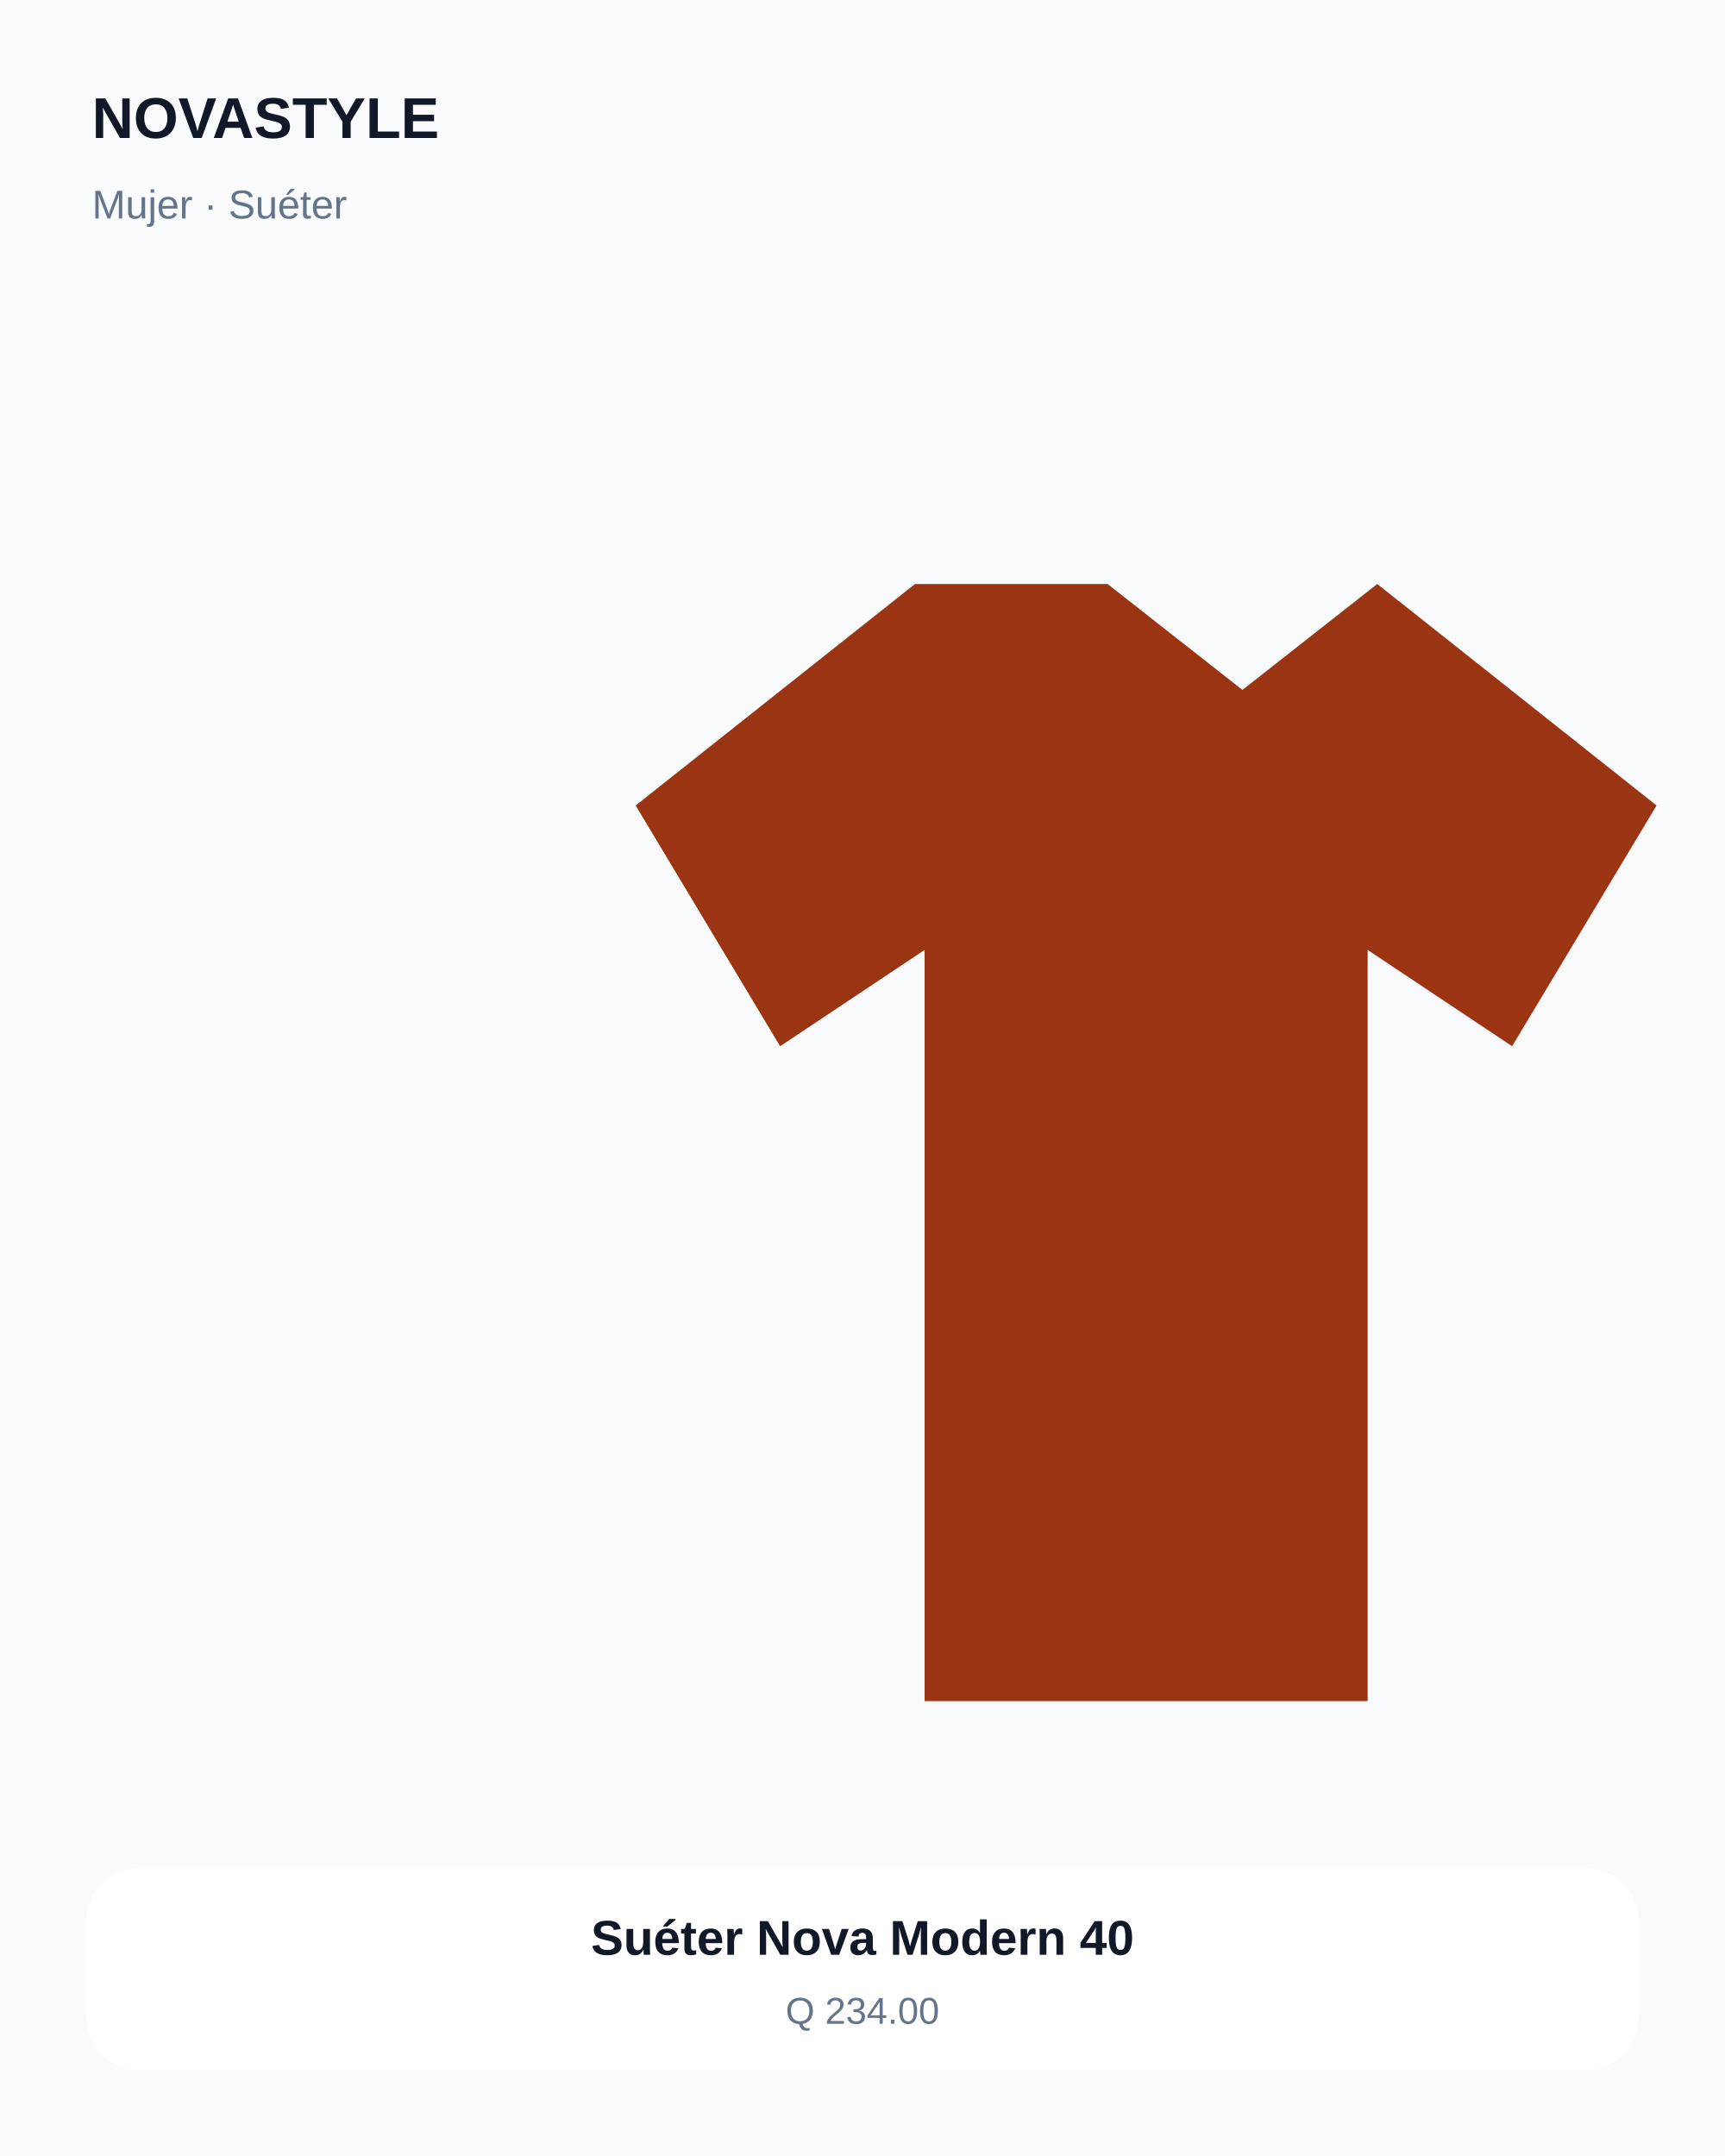
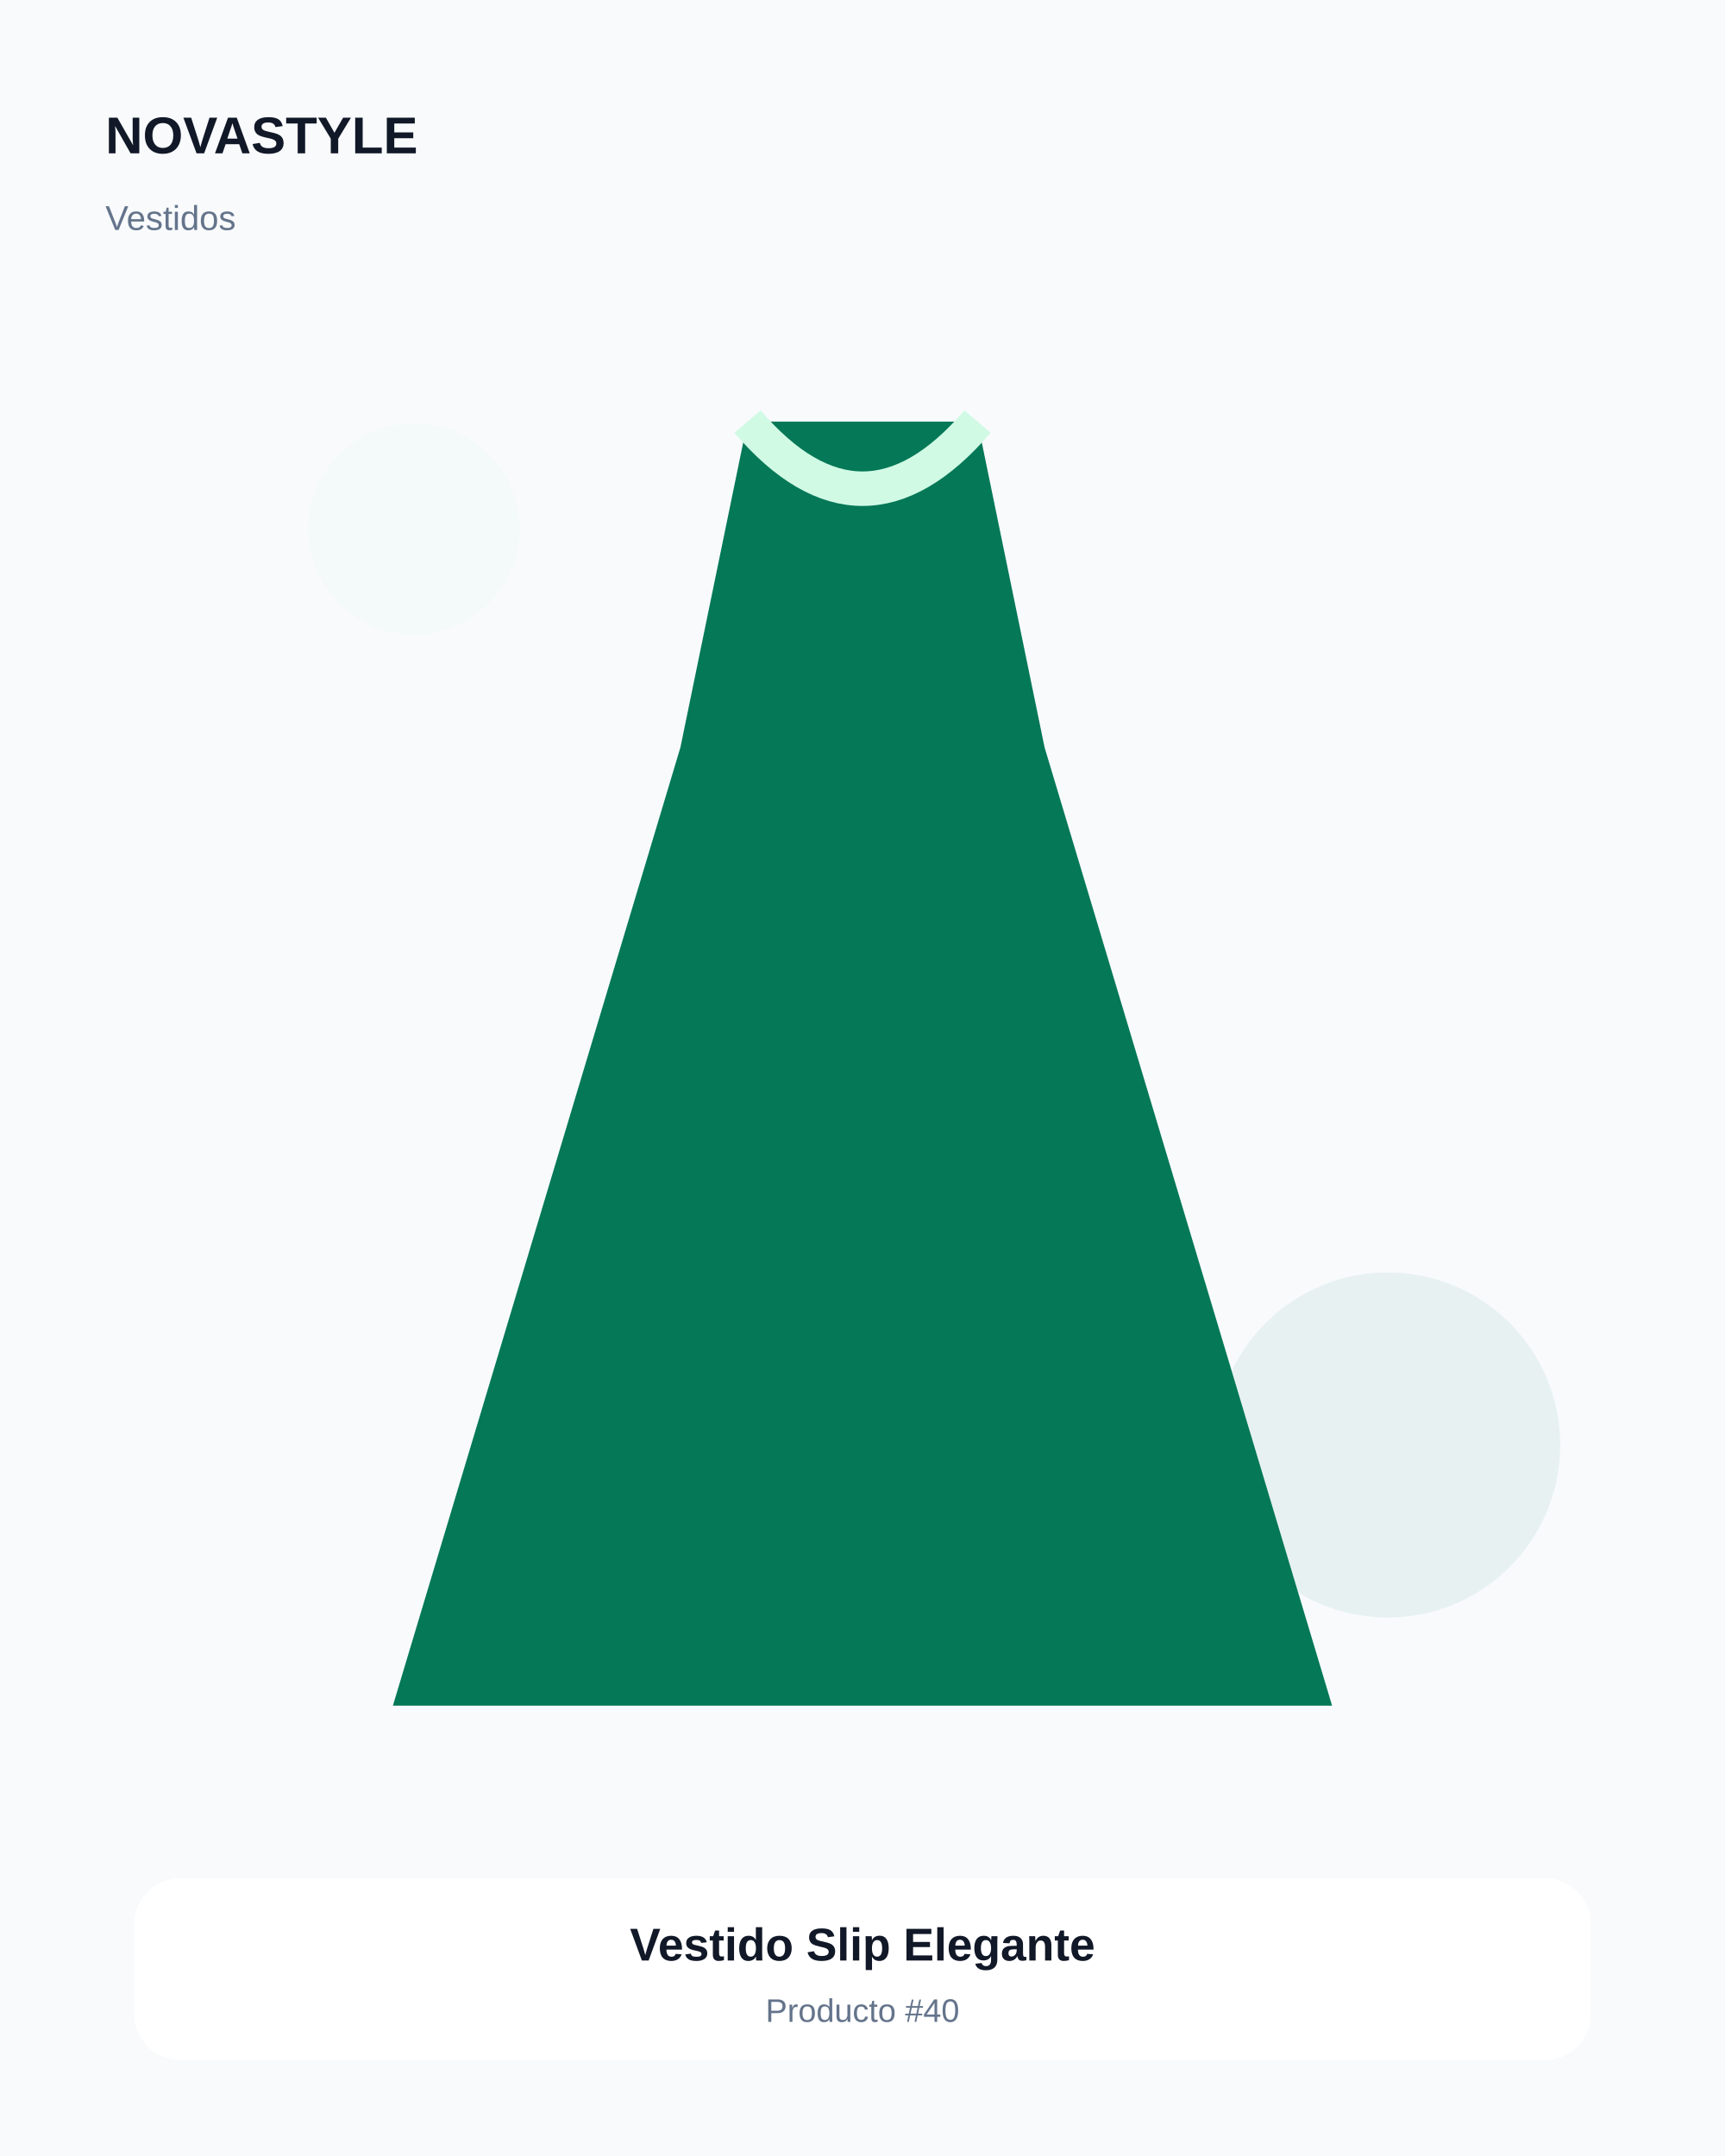
- <svg xmlns="http://www.w3.org/2000/svg" width="600" height="750" viewBox="0 0 600 750">
-   <rect width="600" height="750" fill="#f8fafc" />
-   <text x="32" y="48" font-family="Arial,sans-serif" font-size="20" font-weight="700" fill="#111827">NOVASTYLE</text>
-   <text x="32" y="76" font-family="Arial,sans-serif" font-size="14" fill="#64748b">Mujer · Suéter</text>
-   <g transform="translate(0,-95) scale(.67) translate(145,145)">
-     <path d="M330 300l-145 115 75 125 75-50v390h230V490l75 50 75-125-145-115-70 55-70-55z" fill="#9a3412" />
-   </g>
-   <rect x="30" y="650" width="540" height="70" rx="18" fill="white" />
-   <text x="300" y="680" text-anchor="middle" font-family="Arial,sans-serif" font-size="17" font-weight="700" fill="#111827">Suéter Nova Modern 40</text>
-   <text x="300" y="704" text-anchor="middle" font-family="Arial,sans-serif" font-size="13" fill="#64748b">Q 234.00</text>
+ <svg xmlns="http://www.w3.org/2000/svg" width="900" height="1125" viewBox="0 0 900 1125">
+   <rect width="900" height="1125" fill="#f8fafc" />
+   <circle cx="216" cy="276" r="55" fill="#d1fae5" opacity=".10" />
+   <circle cx="724" cy="754" r="90" fill="#047857" opacity=".07" />
+   <text x="55" y="80" font-family="Arial,sans-serif" font-size="27" font-weight="700" fill="#111827">NOVASTYLE</text>
+   <text x="55" y="120" font-family="Arial,sans-serif" font-size="18" fill="#64748b">Vestidos</text>
+   <path d="M390 220h120l35 170 150 500H205l150-500z" fill="#047857" />
+   <path d="M390 220q60 70 120 0" fill="none" stroke="#d1fae5" stroke-width="18" />
+   <rect x="70" y="980" width="760" height="95" rx="24" fill="white" opacity=".94" />
+   <text x="450" y="1023" text-anchor="middle" font-family="Arial,sans-serif" font-size="24" font-weight="700" fill="#111827">Vestido Slip Elegante</text>
+   <text x="450" y="1055" text-anchor="middle" font-family="Arial,sans-serif" font-size="17" fill="#64748b">Producto #40</text>
</svg>
